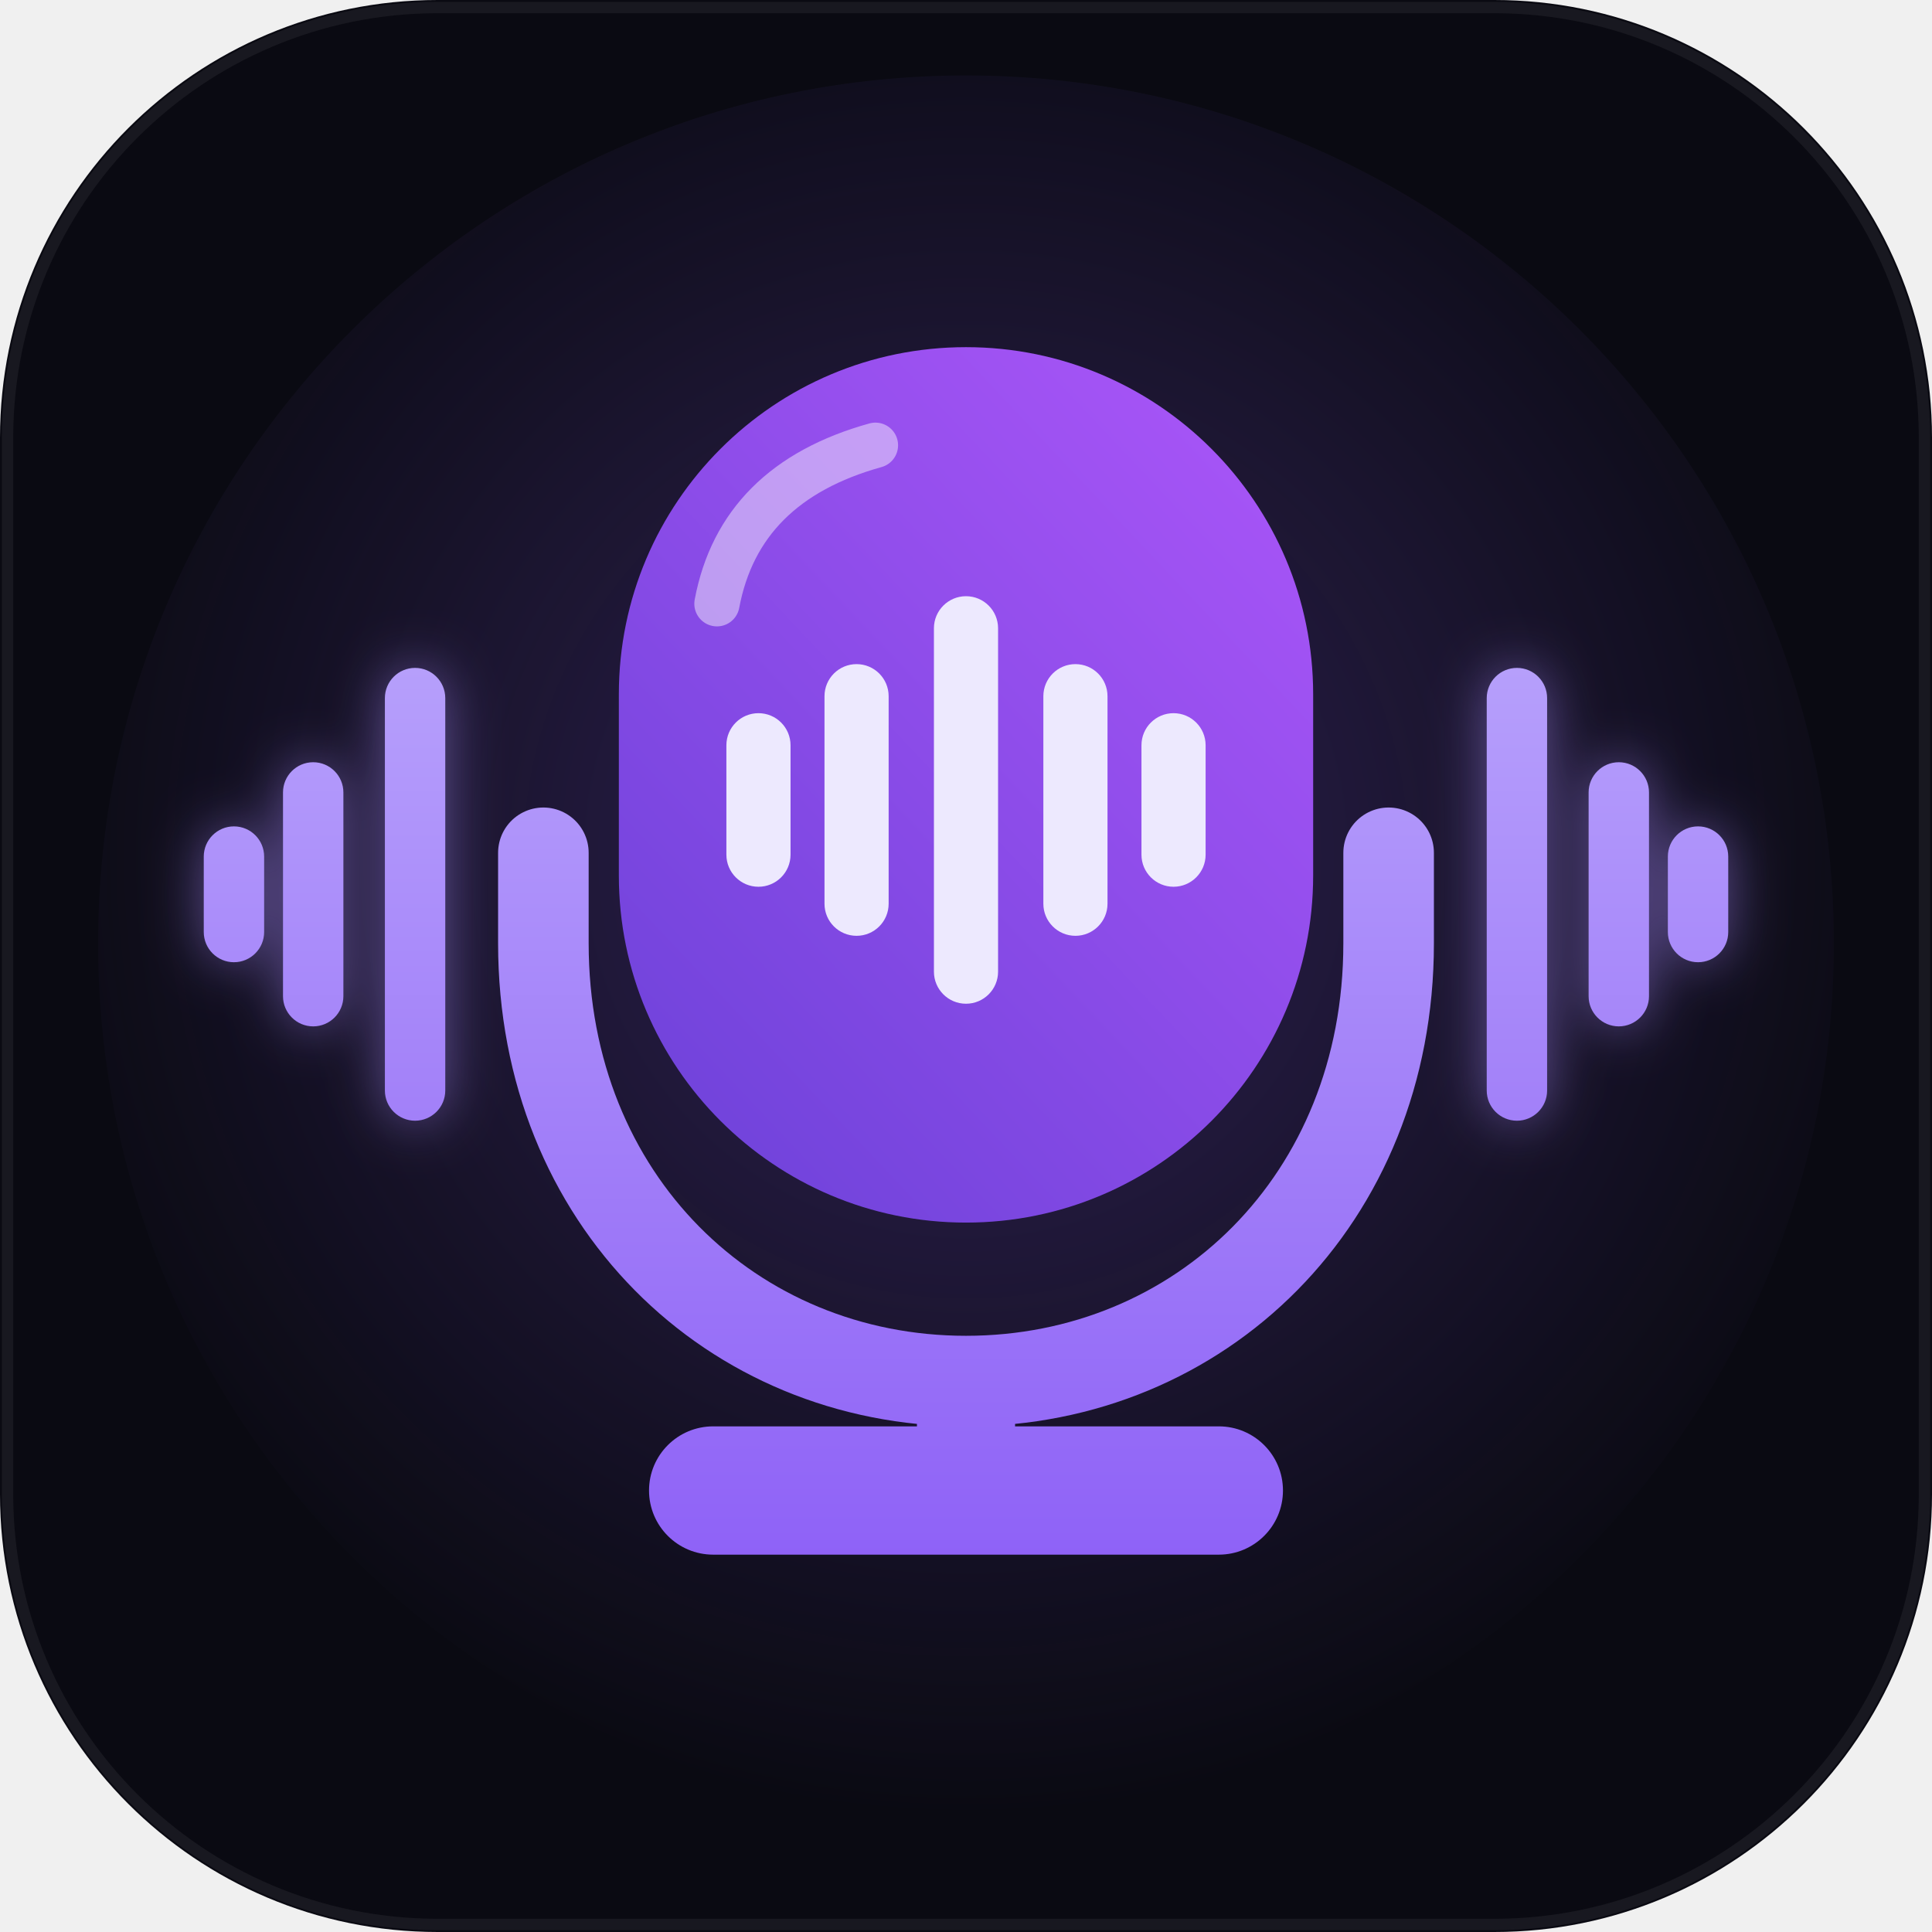
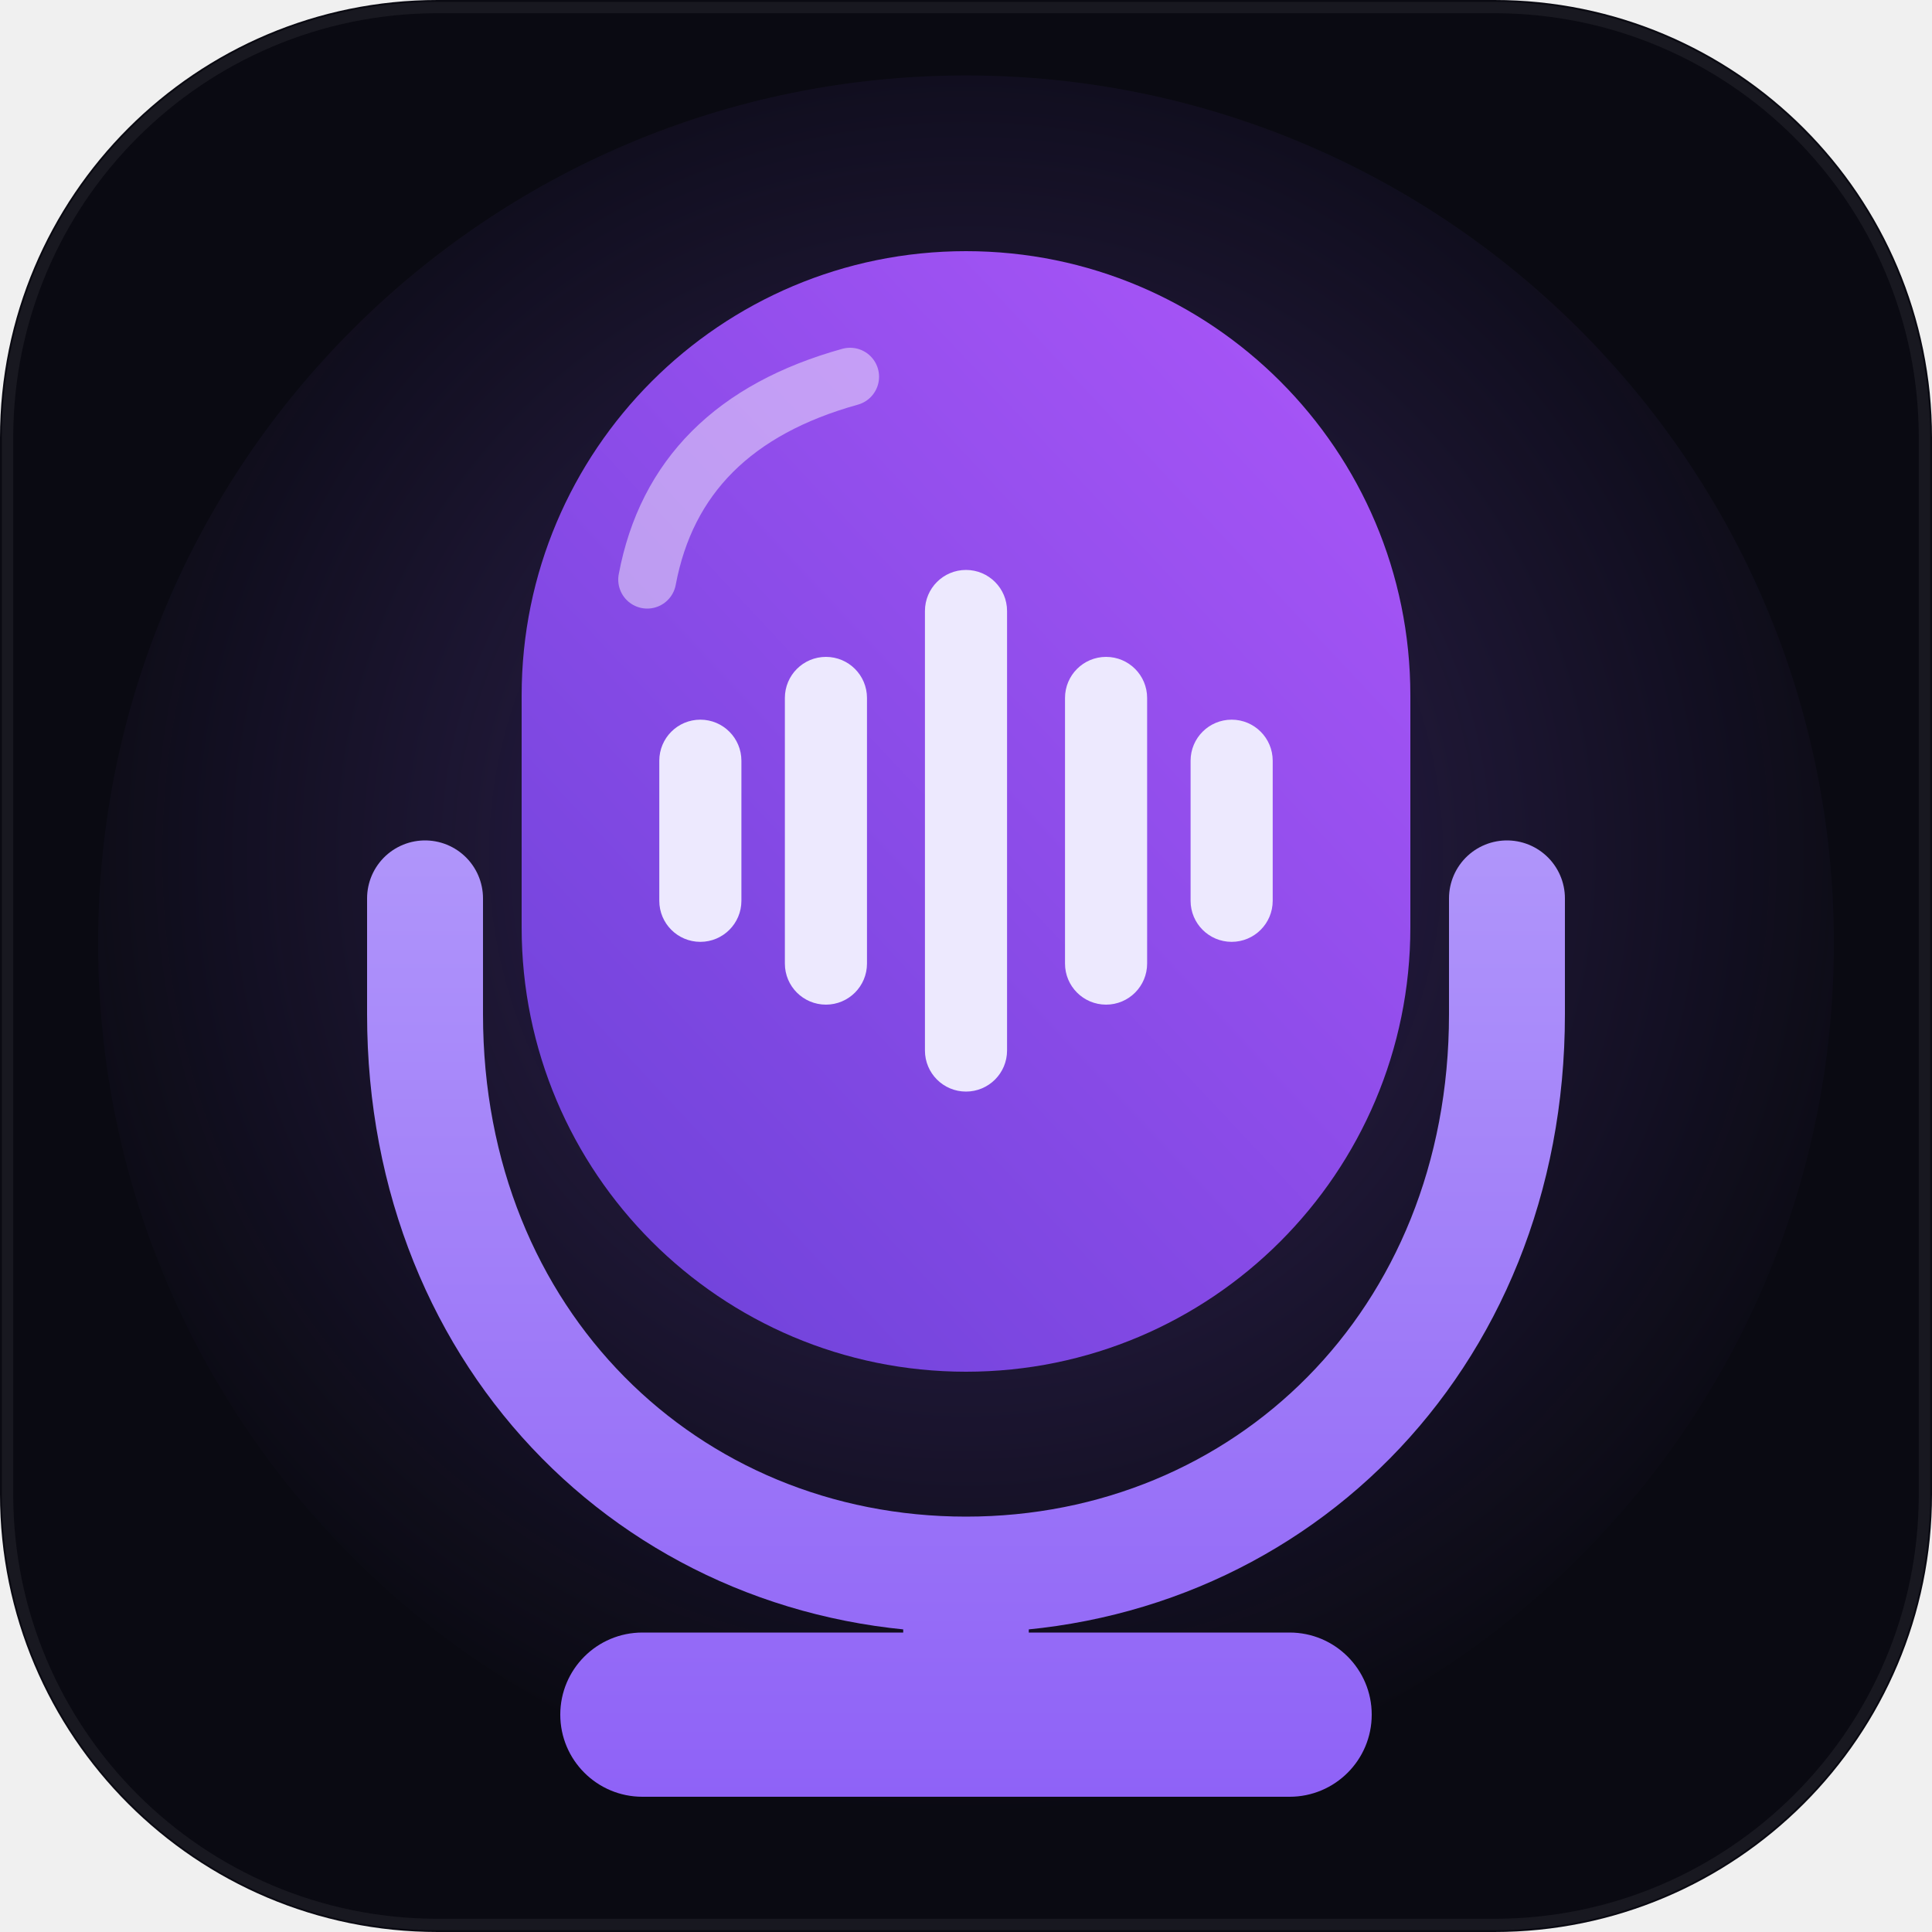
<svg xmlns="http://www.w3.org/2000/svg" viewBox="0 0 512 512" width="512" height="512">
  <defs>
    <linearGradient id="cap" x1="0.1" y1="1" x2="0.9" y2="0.05">
      <stop offset="0" stop-color="#6D42D9" />
      <stop offset="1" stop-color="#A855F7" />
    </linearGradient>
    <linearGradient id="light" x1="0" y1="0" x2="0" y2="512" gradientUnits="userSpaceOnUse">
      <stop offset="0.18" stop-color="#C4B5FD" />
      <stop offset="0.85" stop-color="#8B5CF6" />
    </linearGradient>
    <radialGradient id="halo" cx="0.5" cy="0.45" r="0.55">
-       <stop offset="0" stop-color="#8B5CF6" stop-opacity="0.28" />
+       <stop offset="0" stop-color="#8B5CF6" stop-opacity="0.30" />
      <stop offset="1" stop-color="#8B5CF6" stop-opacity="0" />
    </radialGradient>
-     <filter id="glow" x="-20%" y="-20%" width="140%" height="140%">
-       <feGaussianBlur stdDeviation="7" />
-     </filter>
  </defs>
  <rect width="512" height="512" rx="116" fill="#0a0a12" />
  <rect x="2" y="2" width="508" height="508" rx="114" fill="none" stroke="#ffffff" stroke-opacity="0.06" stroke-width="3" />
  <circle cx="256" cy="250" r="230" fill="url(#halo)" />
-   <g fill="#A78BFA" opacity="0.5" filter="url(#glow)">
-     <rect x="54.0" y="219.0" width="16" height="36" rx="8.0" />
-     <rect x="75.0" y="202.0" width="16" height="70" rx="8.0" />
-     <rect x="102.0" y="177.0" width="16" height="120" rx="8.0" />
-     <rect x="442.0" y="219.0" width="16" height="36" rx="8.0" />
-     <rect x="421.0" y="202.0" width="16" height="70" rx="8.0" />
-     <rect x="394.0" y="177.0" width="16" height="120" rx="8.0" />
-   </g>
-   <g fill="url(#light)">
-     <rect x="54.0" y="219.0" width="16" height="36" rx="8.0" />
-     <rect x="75.0" y="202.0" width="16" height="70" rx="8.0" />
-     <rect x="102.0" y="177.0" width="16" height="120" rx="8.0" />
-     <rect x="442.0" y="219.0" width="16" height="36" rx="8.0" />
-     <rect x="421.0" y="202.0" width="16" height="70" rx="8.0" />
-     <rect x="394.0" y="177.0" width="16" height="120" rx="8.0" />
-   </g>
-   <path d="M144 226 V250 C144 318 194 366 256 366 C318 366 368 318 368 250 V226" fill="none" stroke="url(#light)" stroke-width="24" stroke-linecap="round" stroke-linejoin="round" />
-   <rect x="243" y="358" width="26" height="26" fill="url(#light)" />
-   <rect x="172" y="378" width="168" height="34" rx="17" fill="url(#light)" />
-   <rect x="164" y="92" width="184" height="232" rx="92" fill="url(#cap)" />
-   <path d="M190 160 Q196 128 232 118" fill="none" stroke="#ffffff" stroke-opacity="0.45" stroke-width="12" stroke-linecap="round" />
-   <g fill="#EDE9FE">
-     <rect x="192.5" y="189.0" width="17" height="46" rx="8.5" />
-     <rect x="218.5" y="176.0" width="17" height="72" rx="8.5" />
-     <rect x="247.5" y="158.0" width="17" height="108" rx="8.5" />
-     <rect x="276.5" y="176.0" width="17" height="72" rx="8.5" />
-     <rect x="302.5" y="189.0" width="17" height="46" rx="8.5" />
+   <g transform="translate(256 256) scale(1.28) translate(-256 -240)">
+     <path d="M144 226 V250 C144 318 194 366 256 366 C318 366 368 318 368 250 V226" fill="none" stroke="url(#light)" stroke-width="24" stroke-linecap="round" stroke-linejoin="round" />
+     <rect x="243" y="358" width="26" height="26" fill="url(#light)" />
+     <rect x="172" y="378" width="168" height="34" rx="17" fill="url(#light)" />
+     <rect x="164" y="92" width="184" height="232" rx="92" fill="url(#cap)" />
+     <path d="M190 160 Q196 128 232 118" fill="none" stroke="#ffffff" stroke-opacity="0.45" stroke-width="12" stroke-linecap="round" />
+     <g fill="#EDE9FE">
+       <rect x="192.5" y="189.0" width="17" height="46" rx="8.5" />
+       <rect x="218.5" y="176.0" width="17" height="72" rx="8.5" />
+       <rect x="247.5" y="158.0" width="17" height="108" rx="8.5" />
+       <rect x="276.5" y="176.0" width="17" height="72" rx="8.5" />
+       <rect x="302.5" y="189.0" width="17" height="46" rx="8.5" />
+     </g>
  </g>
</svg>
